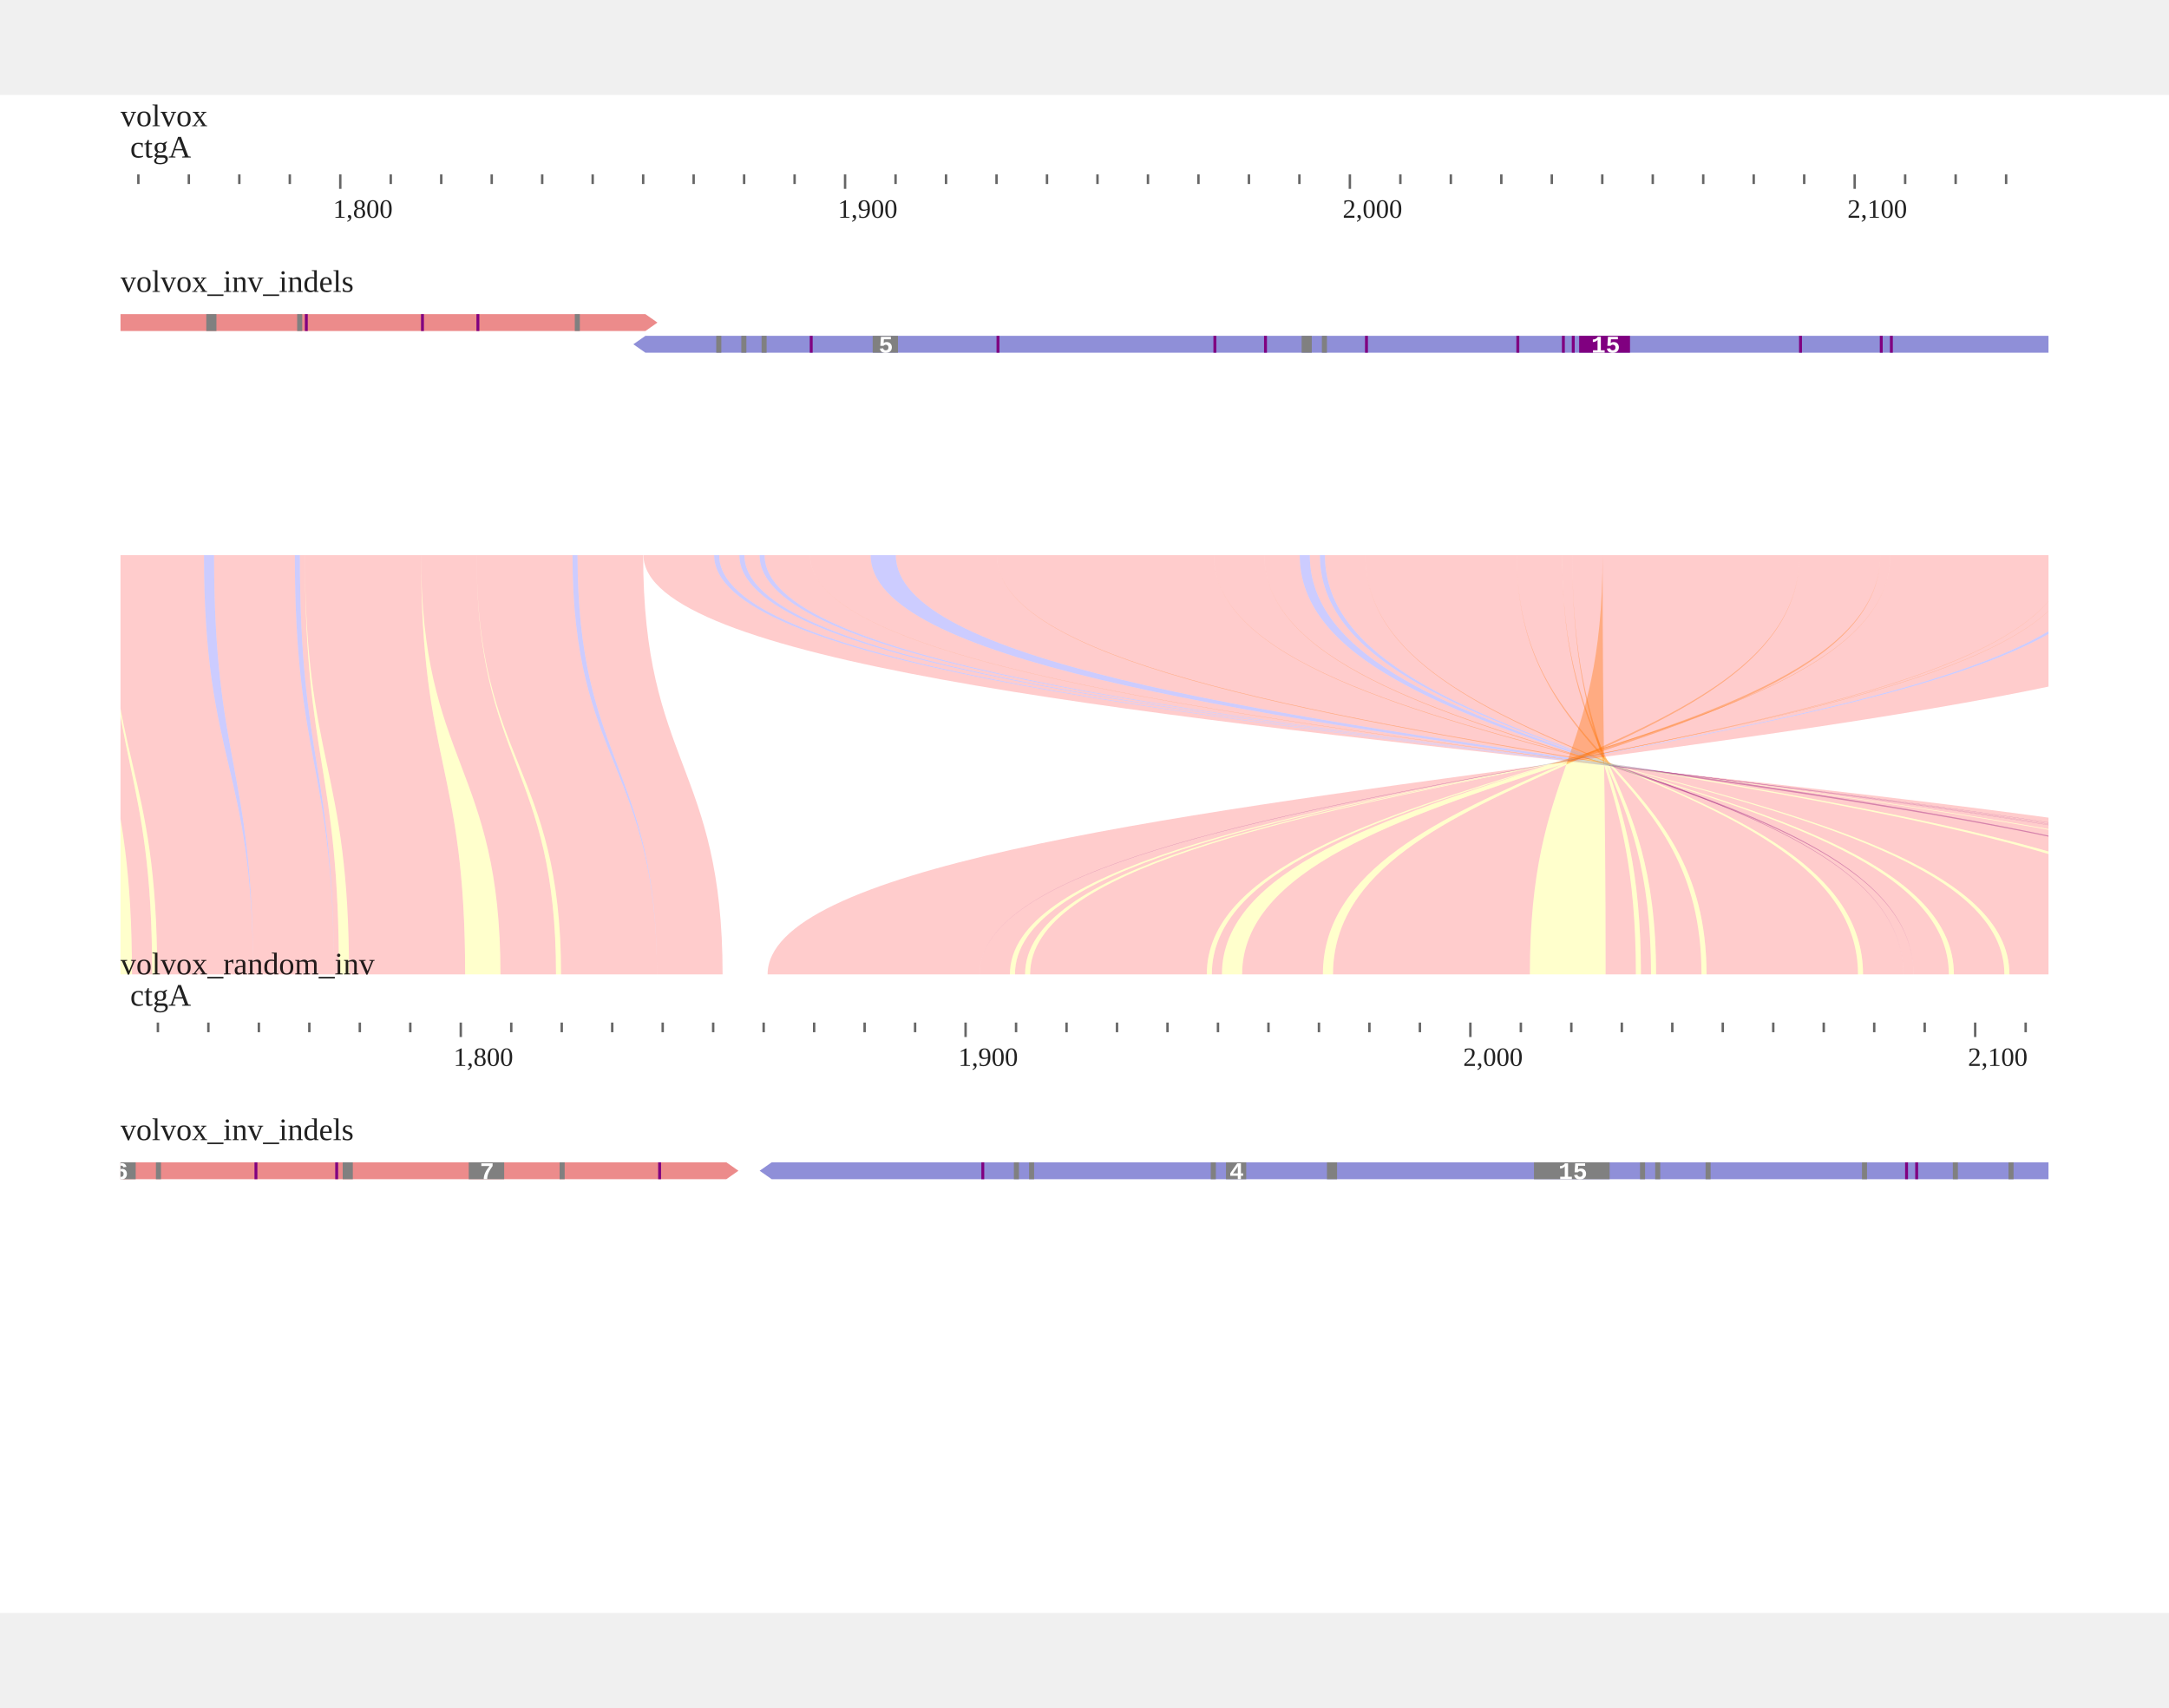
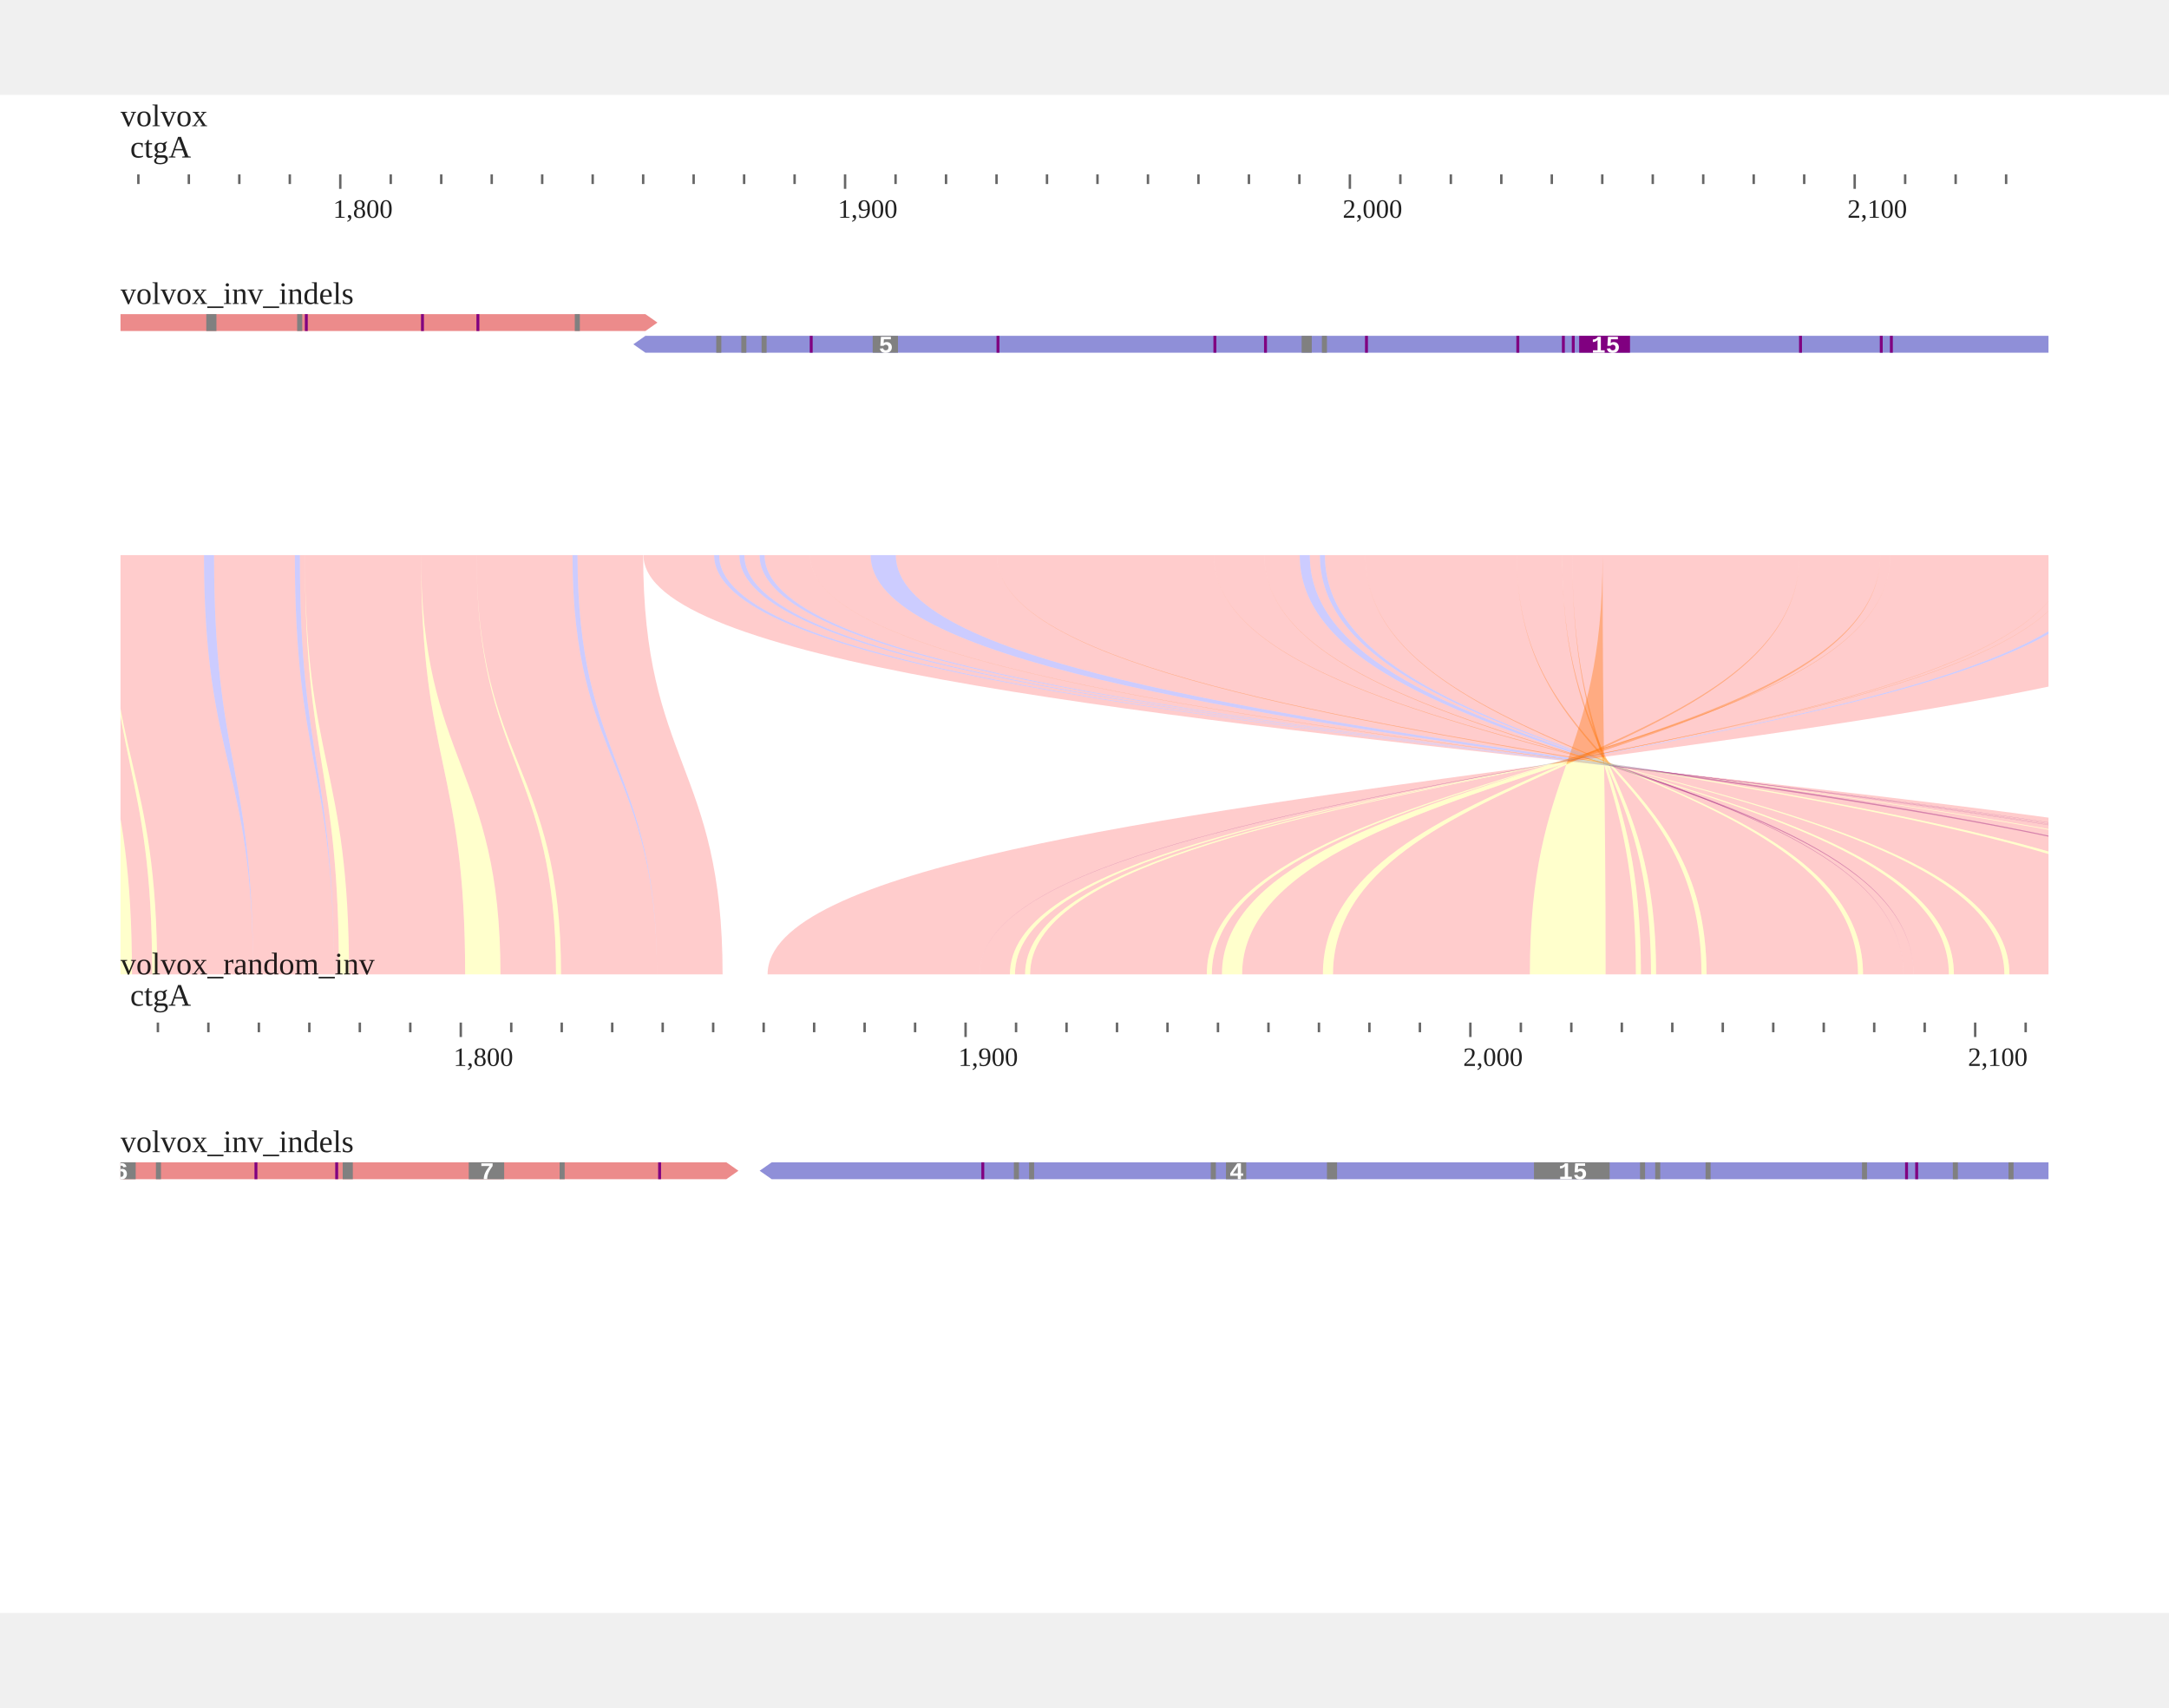
<svg xmlns="http://www.w3.org/2000/svg" width="800" height="630" viewBox="0,0,900,630">
  <rect width="900" height="630" fill="#fff" />
  <g transform="translate(50 13)">
    <g transform="translate(0)">
      <text x="0" font-size="13" fill="rgba(0, 0, 0, 0.87)">volvox</text>
      <g>
        <defs>
          <clipPath id="clip-{volvox}ctgA:1756.4618436724566..2137.395342431762-0">
            <rect x="0" y="0" width="800" height="100" />
          </clipPath>
        </defs>
        <g transform="translate(0 0)">
          <g clip-path="url(#clip-{volvox}ctgA:1756.4618436724566..2137.395342431762-0)">
            <text x="4" y="13" font-size="13" fill="rgba(0, 0, 0, 0.87)">ctgA</text>
            <g transform="translate(0 20)">
              <line x1="-34.481" x2="-34.481" y1="0" y2="4" stroke-width="1" stroke="rgba(0, 0, 0, 0.6)" />
              <line x1="-13.535" x2="-13.535" y1="0" y2="4" stroke-width="1" stroke="rgba(0, 0, 0, 0.6)" />
              <line x1="7.411" x2="7.411" y1="0" y2="4" stroke-width="1" stroke="rgba(0, 0, 0, 0.6)" />
              <line x1="28.357" x2="28.357" y1="0" y2="4" stroke-width="1" stroke="rgba(0, 0, 0, 0.6)" />
              <line x1="49.303" x2="49.303" y1="0" y2="4" stroke-width="1" stroke="rgba(0, 0, 0, 0.6)" />
              <line x1="70.249" x2="70.249" y1="0" y2="4" stroke-width="1" stroke="rgba(0, 0, 0, 0.6)" />
              <line x1="91.195" x2="91.195" y1="0" y2="6" stroke-width="1" stroke="rgba(0, 0, 0, 0.6)" />
              <line x1="112.141" x2="112.141" y1="0" y2="4" stroke-width="1" stroke="rgba(0, 0, 0, 0.6)" />
              <line x1="133.087" x2="133.087" y1="0" y2="4" stroke-width="1" stroke="rgba(0, 0, 0, 0.6)" />
              <line x1="154.033" x2="154.033" y1="0" y2="4" stroke-width="1" stroke="rgba(0, 0, 0, 0.6)" />
              <line x1="174.979" x2="174.979" y1="0" y2="4" stroke-width="1" stroke="rgba(0, 0, 0, 0.6)" />
              <line x1="195.926" x2="195.926" y1="0" y2="4" stroke-width="1" stroke="rgba(0, 0, 0, 0.6)" />
              <line x1="216.872" x2="216.872" y1="0" y2="4" stroke-width="1" stroke="rgba(0, 0, 0, 0.6)" />
              <line x1="237.818" x2="237.818" y1="0" y2="4" stroke-width="1" stroke="rgba(0, 0, 0, 0.6)" />
              <line x1="258.764" x2="258.764" y1="0" y2="4" stroke-width="1" stroke="rgba(0, 0, 0, 0.6)" />
              <line x1="279.71" x2="279.71" y1="0" y2="4" stroke-width="1" stroke="rgba(0, 0, 0, 0.6)" />
              <line x1="300.656" x2="300.656" y1="0" y2="6" stroke-width="1" stroke="rgba(0, 0, 0, 0.6)" />
              <line x1="321.602" x2="321.602" y1="0" y2="4" stroke-width="1" stroke="rgba(0, 0, 0, 0.6)" />
              <line x1="342.548" x2="342.548" y1="0" y2="4" stroke-width="1" stroke="rgba(0, 0, 0, 0.6)" />
              <line x1="363.494" x2="363.494" y1="0" y2="4" stroke-width="1" stroke="rgba(0, 0, 0, 0.6)" />
              <line x1="384.44" x2="384.44" y1="0" y2="4" stroke-width="1" stroke="rgba(0, 0, 0, 0.6)" />
              <line x1="405.386" x2="405.386" y1="0" y2="4" stroke-width="1" stroke="rgba(0, 0, 0, 0.6)" />
              <line x1="426.332" x2="426.332" y1="0" y2="4" stroke-width="1" stroke="rgba(0, 0, 0, 0.6)" />
              <line x1="447.278" x2="447.278" y1="0" y2="4" stroke-width="1" stroke="rgba(0, 0, 0, 0.6)" />
              <line x1="468.224" x2="468.224" y1="0" y2="4" stroke-width="1" stroke="rgba(0, 0, 0, 0.6)" />
              <line x1="489.17" x2="489.17" y1="0" y2="4" stroke-width="1" stroke="rgba(0, 0, 0, 0.6)" />
              <line x1="510.116" x2="510.116" y1="0" y2="6" stroke-width="1" stroke="rgba(0, 0, 0, 0.6)" />
              <line x1="531.062" x2="531.062" y1="0" y2="4" stroke-width="1" stroke="rgba(0, 0, 0, 0.6)" />
              <line x1="552.008" x2="552.008" y1="0" y2="4" stroke-width="1" stroke="rgba(0, 0, 0, 0.6)" />
              <line x1="572.955" x2="572.955" y1="0" y2="4" stroke-width="1" stroke="rgba(0, 0, 0, 0.6)" />
              <line x1="593.901" x2="593.901" y1="0" y2="4" stroke-width="1" stroke="rgba(0, 0, 0, 0.6)" />
              <line x1="614.847" x2="614.847" y1="0" y2="4" stroke-width="1" stroke="rgba(0, 0, 0, 0.6)" />
              <line x1="635.793" x2="635.793" y1="0" y2="4" stroke-width="1" stroke="rgba(0, 0, 0, 0.6)" />
              <line x1="656.739" x2="656.739" y1="0" y2="4" stroke-width="1" stroke="rgba(0, 0, 0, 0.6)" />
              <line x1="677.685" x2="677.685" y1="0" y2="4" stroke-width="1" stroke="rgba(0, 0, 0, 0.6)" />
              <line x1="698.631" x2="698.631" y1="0" y2="4" stroke-width="1" stroke="rgba(0, 0, 0, 0.6)" />
              <line x1="719.577" x2="719.577" y1="0" y2="6" stroke-width="1" stroke="rgba(0, 0, 0, 0.6)" />
              <line x1="740.523" x2="740.523" y1="0" y2="4" stroke-width="1" stroke="rgba(0, 0, 0, 0.6)" />
              <line x1="761.469" x2="761.469" y1="0" y2="4" stroke-width="1" stroke="rgba(0, 0, 0, 0.6)" />
              <line x1="782.415" x2="782.415" y1="0" y2="4" stroke-width="1" stroke="rgba(0, 0, 0, 0.6)" />
              <line x1="803.361" x2="803.361" y1="0" y2="4" stroke-width="1" stroke="rgba(0, 0, 0, 0.6)" />
              <line x1="824.307" x2="824.307" y1="0" y2="4" stroke-width="1" stroke="rgba(0, 0, 0, 0.6)" />
              <text x="88.195" y="18" font-size="11" fill="rgba(0, 0, 0, 0.87)">1,800</text>
              <text x="297.656" y="18" font-size="11" fill="rgba(0, 0, 0, 0.87)">1,900</text>
              <text x="507.116" y="18" font-size="11" fill="rgba(0, 0, 0, 0.87)">2,000</text>
              <text x="716.577" y="18" font-size="11" fill="rgba(0, 0, 0, 0.87)">2,100</text>
            </g>
          </g>
        </g>
      </g>
    </g>
    <g transform="translate(0 60)">
      <g transform="translate(0 18)">
        <defs>
          <clipPath id="clip-jest-0">
            <rect x="0" y="0" width="800" height="100" />
          </clipPath>
        </defs>
        <g transform="translate(0 0)">
          <g clip-path="url(#clip-jest-0)">
            <g>
              <defs />
              <g>
                <g>
                  <path fill="#EC8B8B" stroke="none" paint-order="stroke fill markers" d=" M -3676 0 L -3676 7 L 217.8 7 L 222.8 3.5 L 217.8 0 Z" />
                  <text fill="#fff" stroke="none" font-family="Courier New,monospace" font-size="10px" font-style="normal" font-weight="bold" text-decoration="normal" x="-3522.723" y="7" text-anchor="start" dominant-baseline="alphabetic">3</text>
                  <text fill="#fff" stroke="none" font-family="Courier New,monospace" font-size="10px" font-style="normal" font-weight="bold" text-decoration="normal" x="-3390.823" y="7" text-anchor="start" dominant-baseline="alphabetic">3</text>
                  <text fill="#fff" stroke="none" font-family="Courier New,monospace" font-size="10px" font-style="normal" font-weight="bold" text-decoration="normal" x="-3348.923" y="7" text-anchor="start" dominant-baseline="alphabetic">3</text>
                  <text fill="#fff" stroke="none" font-family="Courier New,monospace" font-size="10px" font-style="normal" font-weight="bold" text-decoration="normal" x="-3282.923" y="7" text-anchor="start" dominant-baseline="alphabetic">6</text>
                  <text fill="#fff" stroke="none" font-family="Courier New,monospace" font-size="10px" font-style="normal" font-weight="bold" text-decoration="normal" x="-3056.347" y="7" text-anchor="start" dominant-baseline="alphabetic">19</text>
                  <text fill="#fff" stroke="none" font-family="Courier New,monospace" font-size="10px" font-style="normal" font-weight="bold" text-decoration="normal" x="-2628.373" y="7" text-anchor="start" dominant-baseline="alphabetic">5</text>
                  <text fill="#fff" stroke="none" font-family="Courier New,monospace" font-size="10px" font-style="normal" font-weight="bold" text-decoration="normal" x="-2465.697" y="7" text-anchor="start" dominant-baseline="alphabetic">37</text>
                  <text fill="#fff" stroke="none" font-family="Courier New,monospace" font-size="10px" font-style="normal" font-weight="bold" text-decoration="normal" x="-2348.723" y="7" text-anchor="start" dominant-baseline="alphabetic">6</text>
                  <text fill="#fff" stroke="none" font-family="Courier New,monospace" font-size="10px" font-style="normal" font-weight="bold" text-decoration="normal" x="-2328.823" y="7" text-anchor="start" dominant-baseline="alphabetic">3</text>
                  <text fill="#fff" stroke="none" font-family="Courier New,monospace" font-size="10px" font-style="normal" font-weight="bold" text-decoration="normal" x="-2313.123" y="7" text-anchor="start" dominant-baseline="alphabetic">6</text>
                  <text fill="#fff" stroke="none" font-family="Courier New,monospace" font-size="10px" font-style="normal" font-weight="bold" text-decoration="normal" x="-2098.047" y="7" text-anchor="start" dominant-baseline="alphabetic">28</text>
                  <text fill="#fff" stroke="none" font-family="Courier New,monospace" font-size="10px" font-style="normal" font-weight="bold" text-decoration="normal" x="-1361.123" y="7" text-anchor="start" dominant-baseline="alphabetic">3</text>
                  <text fill="#fff" stroke="none" font-family="Courier New,monospace" font-size="10px" font-style="normal" font-weight="bold" text-decoration="normal" x="-1273.123" y="7" text-anchor="start" dominant-baseline="alphabetic">3</text>
                  <text fill="#fff" stroke="none" font-family="Courier New,monospace" font-size="10px" font-style="normal" font-weight="bold" text-decoration="normal" x="-1216.623" y="7" text-anchor="start" dominant-baseline="alphabetic">3</text>
                  <text fill="#fff" stroke="none" font-family="Courier New,monospace" font-size="10px" font-style="normal" font-weight="bold" text-decoration="normal" x="-1190.423" y="7" text-anchor="start" dominant-baseline="alphabetic">4</text>
                  <text fill="#fff" stroke="none" font-family="Courier New,monospace" font-size="10px" font-style="normal" font-weight="bold" text-decoration="normal" x="-449.973" y="7" text-anchor="start" dominant-baseline="alphabetic">3</text>
                  <text fill="#fff" stroke="none" font-family="Courier New,monospace" font-size="10px" font-style="normal" font-weight="bold" text-decoration="normal" x="-217.473" y="7" text-anchor="start" dominant-baseline="alphabetic">5</text>
                  <rect fill="#808080" stroke="none" x="35.6" y="0" width="4.2" height="7" />
                  <rect fill="#808080" stroke="none" x="73.3" y="0" width="2.1" height="7" />
                  <rect fill="purple" stroke="none" x="76.5" y="0" width="1.2" height="7" />
                  <rect fill="purple" stroke="none" x="124.7" y="0" width="1.2" height="7" />
                  <rect fill="purple" stroke="none" x="147.7" y="0" width="1.2" height="7" />
                  <rect fill="#808080" stroke="none" x="188.5" y="0" width="2.1" height="7" />
                  <text fill="white" stroke="none" font-family="Courier New,monospace" font-size="10px" font-style="normal" font-weight="bold" text-decoration="normal" x="-1888.647" y="7" text-anchor="start" dominant-baseline="alphabetic">42</text>
                  <text fill="white" stroke="none" font-family="Courier New,monospace" font-size="10px" font-style="normal" font-weight="bold" text-decoration="normal" x="-1400.547" y="7" text-anchor="start" dominant-baseline="alphabetic">10</text>
                  <path fill="#8F8FD8" stroke="none" paint-order="stroke fill markers" d=" M 212.8 12.5 L 217.8 16 L 915.3 16 L 915.3 9 L 217.8 9 Z" />
                  <rect fill="#808080" stroke="none" x="247.2" y="9" width="2.1" height="7" />
                  <rect fill="#808080" stroke="none" x="257.6" y="9" width="2.1" height="7" />
                  <rect fill="#808080" stroke="none" x="266" y="9" width="2.1" height="7" />
                  <rect fill="purple" stroke="none" x="286" y="9" width="1.2" height="7" />
                  <rect fill="#808080" stroke="none" x="312.1" y="9" width="10.5" height="7" />
                  <text fill="#fff" stroke="none" font-family="Courier New,monospace" font-size="10px" font-style="normal" font-weight="bold" text-decoration="normal" x="314.577" y="16" text-anchor="start" dominant-baseline="alphabetic">5</text>
                  <rect fill="purple" stroke="none" x="363.5" y="9" width="1.2" height="7" />
                  <rect fill="purple" stroke="none" x="453.5" y="9" width="1.2" height="7" />
                  <rect fill="purple" stroke="none" x="474.5" y="9" width="1.2" height="7" />
                  <rect fill="#808080" stroke="none" x="490.1" y="9" width="4.2" height="7" />
                  <rect fill="#808080" stroke="none" x="498.5" y="9" width="2.1" height="7" />
                  <rect fill="purple" stroke="none" x="516.4" y="9" width="1.2" height="7" />
                  <rect fill="purple" stroke="none" x="579.2" y="9" width="1.2" height="7" />
                  <rect fill="purple" stroke="none" x="598.1" y="9" width="1.2" height="7" />
                  <rect fill="purple" stroke="none" x="602.2" y="9" width="1.2" height="7" />
                  <rect fill="purple" stroke="none" x="696.5" y="9" width="1.2" height="7" />
                  <rect fill="purple" stroke="none" x="730" y="9" width="1.2" height="7" />
                  <rect fill="purple" stroke="none" x="734.2" y="9" width="1.2" height="7" />
                  <rect fill="purple" stroke="none" x="605.253" y="9" width="21.094" height="7" />
                  <text fill="white" stroke="none" font-family="Courier New,monospace" font-size="10px" font-style="normal" font-weight="bold" text-decoration="normal" x="610.253" y="16" text-anchor="start" dominant-baseline="alphabetic">15</text>
                </g>
              </g>
            </g>
          </g>
        </g>
      </g>
      <g>
-         <text x="0" fill="rgba(0, 0, 0, 0.87)" font-size="13" dominant-baseline="hanging">volvox_inv_indels</text>
+         <text x="0" y="5" fill="rgba(0, 0, 0, 0.87)" font-size="13" dominant-baseline="hanging">volvox_inv_indels</text>
      </g>
    </g>
  </g>
  <defs>
    <clipPath id="synclip">
      <rect x="0" y="0" width="800" height="174" />
    </clipPath>
  </defs>
  <g transform="translate(50 191)" clip-path="url(#synclip)">
    <g>
      <defs />
      <g>
        <g>
          <path fill="none" stroke="#f003" paint-order="fill stroke markers" d="" stroke-miterlimit="10" />
          <path fill="#ff03" stroke="none" paint-order="stroke fill markers" d=" M -13.535 0 L -13.535 0 C -13.535 87 4.762 87 4.762 174 L -7.806 174 C -7.806 87 -13.535 87 -13.535 0 Z" />
          <path fill="#f003" stroke="none" paint-order="stroke fill markers" d=" M -13.535 0 L -5.157 0 C -5.157 87 13.141 87 13.141 174 L 4.762 174 C 4.762 87 -13.535 87 -13.535 0 Z" />
          <path fill="#ff03" stroke="none" paint-order="stroke fill markers" d=" M -5.157 0 L -5.157 0 C -5.157 87 15.235 87 15.235 174 L 13.141 174 C 13.141 87 -5.157 87 -5.157 0 Z" />
          <path fill="#f003" stroke="none" paint-order="stroke fill markers" d=" M -5.157 0 L 34.641 0 C 34.641 87 55.033 87 55.033 174 L 15.235 174 C 15.235 87 -5.157 87 -5.157 0 Z" />
          <path fill="#00f3" stroke="none" paint-order="stroke fill markers" d=" M 34.641 0 L 38.83 0 C 38.83 87 55.033 87 55.033 174 L 55.033 174 C 55.033 87 34.641 87 34.641 0 Z" />
          <path fill="#f003" stroke="none" paint-order="stroke fill markers" d=" M 38.83 0 L 72.344 0 C 72.344 87 88.546 87 88.546 174 L 55.033 174 C 55.033 87 38.83 87 38.83 0 Z" />
          <path fill="#00f3" stroke="none" paint-order="stroke fill markers" d=" M 72.344 0 L 74.438 0 C 74.438 87 88.546 87 88.546 174 L 88.546 174 C 88.546 87 72.344 87 72.344 0 Z" />
          <path fill="#f003" stroke="none" paint-order="stroke fill markers" d=" M 74.438 0 L 76.533 0 C 76.533 87 90.641 87 90.641 174 L 88.546 174 C 88.546 87 74.438 87 74.438 0 Z" />
          <path fill="#ff03" stroke="none" paint-order="stroke fill markers" d=" M 76.533 0 L 76.533 0 C 76.533 87 94.83 87 94.83 174 L 90.641 174 C 90.641 87 76.533 87 76.533 0 Z" />
          <path fill="#f003" stroke="none" paint-order="stroke fill markers" d=" M 76.533 0 L 124.709 0 C 124.709 87 143.006 87 143.006 174 L 94.83 174 C 94.83 87 76.533 87 76.533 0 Z" />
          <path fill="#ff03" stroke="none" paint-order="stroke fill markers" d=" M 124.709 0 L 124.709 0 C 124.709 87 157.668 87 157.668 174 L 143.006 174 C 143.006 87 124.709 87 124.709 0 Z" />
          <path fill="#f003" stroke="none" paint-order="stroke fill markers" d=" M 124.709 0 L 147.75 0 C 147.75 87 180.709 87 180.709 174 L 157.668 174 C 157.668 87 124.709 87 124.709 0 Z" />
          <path fill="#ff03" stroke="none" paint-order="stroke fill markers" d=" M 147.75 0 L 147.75 0 C 147.75 87 182.804 87 182.804 174 L 180.709 174 C 180.709 87 147.75 87 147.75 0 Z" />
          <path fill="#f003" stroke="none" paint-order="stroke fill markers" d=" M 147.75 0 L 187.547 0 C 187.547 87 222.601 87 222.601 174 L 182.804 174 C 182.804 87 147.75 87 147.75 0 Z" />
          <path fill="#00f3" stroke="none" paint-order="stroke fill markers" d=" M 187.547 0 L 189.642 0 C 189.642 87 222.601 87 222.601 174 L 222.601 174 C 222.601 87 187.547 87 187.547 0 Z" />
          <path fill="#f003" stroke="none" paint-order="stroke fill markers" d=" M 189.642 0 L 216.872 0 C 216.872 87 249.831 87 249.831 174 L 222.601 174 C 222.601 87 189.642 87 189.642 0 Z" />
          <path fill="#f003" stroke="none" paint-order="stroke fill markers" d=" M 217 0 L 246.324 0 C 246.324 87 980.676 87 980.676 174 L 1010 174 C 1010 87 217 87 217 0 Z" />
          <path fill="#00f3" stroke="none" paint-order="stroke fill markers" d=" M 246.324 0 L 248.419 0 C 248.419 87 980.676 87 980.676 174 L 980.676 174 C 980.676 87 246.324 87 246.324 0 Z" />
          <path fill="#f003" stroke="none" paint-order="stroke fill markers" d=" M 248.419 0 L 256.798 0 C 256.798 87 972.297 87 972.297 174 L 980.676 174 C 980.676 87 248.419 87 248.419 0 Z" />
          <path fill="#00f3" stroke="none" paint-order="stroke fill markers" d=" M 256.798 0 L 258.892 0 C 258.892 87 972.297 87 972.297 174 L 972.297 174 C 972.297 87 256.798 87 256.798 0 Z" />
          <path fill="#f003" stroke="none" paint-order="stroke fill markers" d=" M 258.892 0 L 265.176 0 C 265.176 87 966.013 87 966.013 174 L 972.297 174 C 972.297 87 258.892 87 258.892 0 Z" />
          <path fill="#00f3" stroke="none" paint-order="stroke fill markers" d=" M 265.176 0 L 267.271 0 C 267.271 87 966.013 87 966.013 174 L 966.013 174 C 966.013 87 265.176 87 265.176 0 Z" />
          <path fill="#f003" stroke="none" paint-order="stroke fill markers" d=" M 267.271 0 L 286.122 0 C 286.122 87 947.162 87 947.162 174 L 966.013 174 C 966.013 87 267.271 87 267.271 0 Z" />
          <path fill="#ff03" stroke="none" paint-order="stroke fill markers" d=" M 286.122 0 L 286.122 0 C 286.122 87 945.067 87 945.067 174 L 947.162 174 C 947.162 87 286.122 87 286.122 0 Z" />
          <path fill="#f003" stroke="none" paint-order="stroke fill markers" d=" M 286.122 0 L 311.257 0 C 311.257 87 919.932 87 919.932 174 L 945.067 174 C 945.067 87 286.122 87 286.122 0 Z" />
          <path fill="#00f3" stroke="none" paint-order="stroke fill markers" d=" M 311.257 0 L 321.73 0 C 321.73 87 919.932 87 919.932 174 L 919.932 174 C 919.932 87 311.257 87 311.257 0 Z" />
          <path fill="#f003" stroke="none" paint-order="stroke fill markers" d=" M 321.73 0 L 363.622 0 C 363.622 87 878.04 87 878.04 174 L 919.932 174 C 919.932 87 321.73 87 321.73 0 Z" />
          <path fill="#ff03" stroke="none" paint-order="stroke fill markers" d=" M 363.622 0 L 363.622 0 C 363.622 87 873.851 87 873.851 174 L 878.04 174 C 878.04 87 363.622 87 363.622 0 Z" />
          <path fill="#f003" stroke="none" paint-order="stroke fill markers" d=" M 363.622 0 L 453.69 0 C 453.69 87 783.783 87 783.783 174 L 873.851 174 C 873.851 87 363.622 87 363.622 0 Z" />
          <path fill="#ff03" stroke="none" paint-order="stroke fill markers" d=" M 453.69 0 L 453.69 0 C 453.69 87 781.688 87 781.688 174 L 783.783 174 C 783.783 87 453.69 87 453.69 0 Z" />
          <path fill="#f003" stroke="none" paint-order="stroke fill markers" d=" M 453.69 0 L 474.636 0 C 474.636 87 760.742 87 760.742 174 L 781.688 174 C 781.688 87 453.69 87 453.69 0 Z" />
          <path fill="#ff03" stroke="none" paint-order="stroke fill markers" d=" M 474.636 0 L 474.636 0 C 474.636 87 758.647 87 758.647 174 L 760.742 174 C 760.742 87 474.636 87 474.636 0 Z" />
          <path fill="#f003" stroke="none" paint-order="stroke fill markers" d=" M 474.636 0 L 489.299 0 C 489.299 87 743.985 87 743.985 174 L 758.647 174 C 758.647 87 474.636 87 474.636 0 Z" />
          <path fill="#00f3" stroke="none" paint-order="stroke fill markers" d=" M 489.299 0 L 493.488 0 C 493.488 87 743.985 87 743.985 174 L 743.985 174 C 743.985 87 489.299 87 489.299 0 Z" />
          <path fill="#f003" stroke="none" paint-order="stroke fill markers" d=" M 493.488 0 L 497.677 0 C 497.677 87 739.796 87 739.796 174 L 743.985 174 C 743.985 87 493.488 87 493.488 0 Z" />
          <path fill="#00f3" stroke="none" paint-order="stroke fill markers" d=" M 497.677 0 L 499.772 0 C 499.772 87 739.796 87 739.796 174 L 739.796 174 C 739.796 87 497.677 87 497.677 0 Z" />
          <path fill="#f003" stroke="none" paint-order="stroke fill markers" d=" M 499.772 0 L 516.529 0 C 516.529 87 723.039 87 723.039 174 L 739.796 174 C 739.796 87 499.772 87 499.772 0 Z" />
          <path fill="#ff03" stroke="none" paint-order="stroke fill markers" d=" M 516.529 0 L 516.529 0 C 516.529 87 720.944 87 720.944 174 L 723.039 174 C 723.039 87 516.529 87 516.529 0 Z" />
          <path fill="#f003" stroke="none" paint-order="stroke fill markers" d=" M 516.529 0 L 579.367 0 C 579.367 87 658.106 87 658.106 174 L 720.944 174 C 720.944 87 516.529 87 516.529 0 Z" />
          <path fill="#ff03" stroke="none" paint-order="stroke fill markers" d=" M 579.367 0 L 579.367 0 C 579.367 87 656.012 87 656.012 174 L 658.106 174 C 658.106 87 579.367 87 579.367 0 Z" />
          <path fill="#f003" stroke="none" paint-order="stroke fill markers" d=" M 579.367 0 L 598.218 0 C 598.218 87 637.16 87 637.16 174 L 656.012 174 C 656.012 87 579.367 87 579.367 0 Z" />
          <path fill="#ff03" stroke="none" paint-order="stroke fill markers" d=" M 598.218 0 L 598.218 0 C 598.218 87 635.066 87 635.066 174 L 637.16 174 C 637.16 87 598.218 87 598.218 0 Z" />
          <path fill="#f003" stroke="none" paint-order="stroke fill markers" d=" M 598.218 0 L 602.407 0 C 602.407 87 630.876 87 630.876 174 L 635.066 174 C 635.066 87 598.218 87 598.218 0 Z" />
          <path fill="#ff03" stroke="none" paint-order="stroke fill markers" d=" M 602.407 0 L 602.407 0 C 602.407 87 628.782 87 628.782 174 L 630.876 174 C 630.876 87 602.407 87 602.407 0 Z" />
          <path fill="#f003" stroke="none" paint-order="stroke fill markers" d=" M 602.407 0 L 614.975 0 C 614.975 87 616.214 87 616.214 174 L 628.782 174 C 628.782 87 602.407 87 602.407 0 Z" />
          <path fill="#ff03" stroke="none" paint-order="stroke fill markers" d=" M 614.975 0 L 614.975 0 C 614.975 87 584.795 87 584.795 174 L 616.214 174 C 616.214 87 614.975 87 614.975 0 Z" />
          <path fill="#f003" stroke="none" paint-order="stroke fill markers" d=" M 614.975 0 L 696.665 0 C 696.665 87 503.105 87 503.105 174 L 584.795 174 C 584.795 87 614.975 87 614.975 0 Z" />
          <path fill="#ff03" stroke="none" paint-order="stroke fill markers" d=" M 696.665 0 L 696.665 0 C 696.665 87 498.916 87 498.916 174 L 503.105 174 C 503.105 87 696.665 87 696.665 0 Z" />
          <path fill="#f003" stroke="none" paint-order="stroke fill markers" d=" M 696.665 0 L 730.178 0 C 730.178 87 465.403 87 465.403 174 L 498.916 174 C 498.916 87 696.665 87 696.665 0 Z" />
          <path fill="#ff03" stroke="none" paint-order="stroke fill markers" d=" M 730.178 0 L 730.178 0 C 730.178 87 457.024 87 457.024 174 L 465.403 174 C 465.403 87 730.178 87 730.178 0 Z" />
          <path fill="#f003" stroke="none" paint-order="stroke fill markers" d=" M 730.178 0 L 734.368 0 C 734.368 87 452.835 87 452.835 174 L 457.024 174 C 457.024 87 730.178 87 730.178 0 Z" />
          <path fill="#ff03" stroke="none" paint-order="stroke fill markers" d=" M 734.368 0 L 734.368 0 C 734.368 87 450.74 87 450.74 174 L 452.835 174 C 452.835 87 734.368 87 734.368 0 Z" />
          <path fill="#f003" stroke="none" paint-order="stroke fill markers" d=" M 734.368 0 L 807.679 0 C 807.679 87 377.429 87 377.429 174 L 450.74 174 C 450.74 87 734.368 87 734.368 0 Z" />
          <path fill="#ff03" stroke="none" paint-order="stroke fill markers" d=" M 807.679 0 L 807.679 0 C 807.679 87 375.335 87 375.335 174 L 377.429 174 C 377.429 87 807.679 87 807.679 0 Z" />
          <path fill="#f003" stroke="none" paint-order="stroke fill markers" d=" M 807.679 0 L 811.868 0 C 811.868 87 371.145 87 371.145 174 L 375.335 174 C 375.335 87 807.679 87 807.679 0 Z" />
          <path fill="#ff03" stroke="none" paint-order="stroke fill markers" d=" M 811.868 0 L 811.868 0 C 811.868 87 369.051 87 369.051 174 L 371.145 174 C 371.145 87 811.868 87 811.868 0 Z" />
          <path fill="#f003" stroke="none" paint-order="stroke fill markers" d=" M 811.868 0 L 824.436 0 C 824.436 87 356.483 87 356.483 174 L 369.051 174 C 369.051 87 811.868 87 811.868 0 Z" />
          <path fill="#00f3" stroke="none" paint-order="stroke fill markers" d=" M 824.436 0 L 826.53 0 C 826.53 87 356.483 87 356.483 174 L 356.483 174 C 356.483 87 824.436 87 824.436 0 Z" />
          <path fill="#f003" stroke="none" paint-order="stroke fill markers" d=" M 826.53 0 L 914.504 0 C 914.504 87 268.51 87 268.51 174 L 356.483 174 C 356.483 87 826.53 87 826.53 0 Z" />
        </g>
      </g>
    </g>
  </g>
  <g transform="translate(50 365)">
    <g transform="translate(0)">
      <text x="0" font-size="13" fill="rgba(0, 0, 0, 0.87)">volvox_random_inv</text>
      <g>
        <defs>
          <clipPath id="clip-{volvox_random_inv}ctgA:1732.5910000000001..2113.524498759305-0">
            <rect x="0" y="0" width="800" height="100" />
          </clipPath>
        </defs>
        <g transform="translate(0 0)">
          <g clip-path="url(#clip-{volvox_random_inv}ctgA:1732.5910000000001..2113.524498759305-0)">
            <text x="4" y="13" font-size="13" fill="rgba(0, 0, 0, 0.87)">ctgA</text>
            <g transform="translate(0 20)">
              <line x1="-26.373" x2="-26.373" y1="0" y2="4" stroke-width="1" stroke="rgba(0, 0, 0, 0.6)" />
              <line x1="-5.427" x2="-5.427" y1="0" y2="4" stroke-width="1" stroke="rgba(0, 0, 0, 0.6)" />
              <line x1="15.519" x2="15.519" y1="0" y2="4" stroke-width="1" stroke="rgba(0, 0, 0, 0.6)" />
              <line x1="36.465" x2="36.465" y1="0" y2="4" stroke-width="1" stroke="rgba(0, 0, 0, 0.6)" />
              <line x1="57.411" x2="57.411" y1="0" y2="4" stroke-width="1" stroke="rgba(0, 0, 0, 0.6)" />
              <line x1="78.357" x2="78.357" y1="0" y2="4" stroke-width="1" stroke="rgba(0, 0, 0, 0.6)" />
              <line x1="99.303" x2="99.303" y1="0" y2="4" stroke-width="1" stroke="rgba(0, 0, 0, 0.6)" />
              <line x1="120.249" x2="120.249" y1="0" y2="4" stroke-width="1" stroke="rgba(0, 0, 0, 0.6)" />
              <line x1="141.195" x2="141.195" y1="0" y2="6" stroke-width="1" stroke="rgba(0, 0, 0, 0.6)" />
              <line x1="162.141" x2="162.141" y1="0" y2="4" stroke-width="1" stroke="rgba(0, 0, 0, 0.6)" />
              <line x1="183.087" x2="183.087" y1="0" y2="4" stroke-width="1" stroke="rgba(0, 0, 0, 0.6)" />
              <line x1="204.033" x2="204.033" y1="0" y2="4" stroke-width="1" stroke="rgba(0, 0, 0, 0.6)" />
              <line x1="224.979" x2="224.979" y1="0" y2="4" stroke-width="1" stroke="rgba(0, 0, 0, 0.6)" />
              <line x1="245.926" x2="245.926" y1="0" y2="4" stroke-width="1" stroke="rgba(0, 0, 0, 0.6)" />
              <line x1="266.872" x2="266.872" y1="0" y2="4" stroke-width="1" stroke="rgba(0, 0, 0, 0.6)" />
              <line x1="287.818" x2="287.818" y1="0" y2="4" stroke-width="1" stroke="rgba(0, 0, 0, 0.6)" />
              <line x1="308.764" x2="308.764" y1="0" y2="4" stroke-width="1" stroke="rgba(0, 0, 0, 0.6)" />
              <line x1="329.71" x2="329.71" y1="0" y2="4" stroke-width="1" stroke="rgba(0, 0, 0, 0.6)" />
              <line x1="350.656" x2="350.656" y1="0" y2="6" stroke-width="1" stroke="rgba(0, 0, 0, 0.6)" />
              <line x1="371.602" x2="371.602" y1="0" y2="4" stroke-width="1" stroke="rgba(0, 0, 0, 0.6)" />
              <line x1="392.548" x2="392.548" y1="0" y2="4" stroke-width="1" stroke="rgba(0, 0, 0, 0.6)" />
              <line x1="413.494" x2="413.494" y1="0" y2="4" stroke-width="1" stroke="rgba(0, 0, 0, 0.6)" />
              <line x1="434.44" x2="434.44" y1="0" y2="4" stroke-width="1" stroke="rgba(0, 0, 0, 0.6)" />
              <line x1="455.386" x2="455.386" y1="0" y2="4" stroke-width="1" stroke="rgba(0, 0, 0, 0.6)" />
              <line x1="476.332" x2="476.332" y1="0" y2="4" stroke-width="1" stroke="rgba(0, 0, 0, 0.6)" />
              <line x1="497.278" x2="497.278" y1="0" y2="4" stroke-width="1" stroke="rgba(0, 0, 0, 0.6)" />
              <line x1="518.224" x2="518.224" y1="0" y2="4" stroke-width="1" stroke="rgba(0, 0, 0, 0.6)" />
              <line x1="539.17" x2="539.17" y1="0" y2="4" stroke-width="1" stroke="rgba(0, 0, 0, 0.6)" />
              <line x1="560.116" x2="560.116" y1="0" y2="6" stroke-width="1" stroke="rgba(0, 0, 0, 0.6)" />
              <line x1="581.062" x2="581.062" y1="0" y2="4" stroke-width="1" stroke="rgba(0, 0, 0, 0.6)" />
              <line x1="602.008" x2="602.008" y1="0" y2="4" stroke-width="1" stroke="rgba(0, 0, 0, 0.6)" />
              <line x1="622.955" x2="622.955" y1="0" y2="4" stroke-width="1" stroke="rgba(0, 0, 0, 0.6)" />
              <line x1="643.901" x2="643.901" y1="0" y2="4" stroke-width="1" stroke="rgba(0, 0, 0, 0.6)" />
              <line x1="664.847" x2="664.847" y1="0" y2="4" stroke-width="1" stroke="rgba(0, 0, 0, 0.6)" />
              <line x1="685.793" x2="685.793" y1="0" y2="4" stroke-width="1" stroke="rgba(0, 0, 0, 0.6)" />
              <line x1="706.739" x2="706.739" y1="0" y2="4" stroke-width="1" stroke="rgba(0, 0, 0, 0.6)" />
              <line x1="727.685" x2="727.685" y1="0" y2="4" stroke-width="1" stroke="rgba(0, 0, 0, 0.6)" />
              <line x1="748.631" x2="748.631" y1="0" y2="4" stroke-width="1" stroke="rgba(0, 0, 0, 0.6)" />
              <line x1="769.577" x2="769.577" y1="0" y2="6" stroke-width="1" stroke="rgba(0, 0, 0, 0.6)" />
              <line x1="790.523" x2="790.523" y1="0" y2="4" stroke-width="1" stroke="rgba(0, 0, 0, 0.6)" />
              <line x1="811.469" x2="811.469" y1="0" y2="4" stroke-width="1" stroke="rgba(0, 0, 0, 0.6)" />
              <line x1="832.415" x2="832.415" y1="0" y2="4" stroke-width="1" stroke="rgba(0, 0, 0, 0.6)" />
              <text x="138.195" y="18" font-size="11" fill="rgba(0, 0, 0, 0.87)">1,800</text>
              <text x="347.656" y="18" font-size="11" fill="rgba(0, 0, 0, 0.87)">1,900</text>
              <text x="557.116" y="18" font-size="11" fill="rgba(0, 0, 0, 0.87)">2,000</text>
              <text x="766.577" y="18" font-size="11" fill="rgba(0, 0, 0, 0.87)">2,100</text>
            </g>
          </g>
        </g>
      </g>
    </g>
    <g transform="translate(0 60)">
      <g transform="translate(0 18)">
        <defs>
          <clipPath id="clip-jest-0">
            <rect x="0" y="0" width="800" height="100" />
          </clipPath>
        </defs>
        <g transform="translate(0 0)">
          <g clip-path="url(#clip-jest-0)">
            <g>
              <defs />
              <g>
                <g>
                  <path fill="#EC8B8B" stroke="none" paint-order="stroke fill markers" d=" M -3619.5 0 L -3619.5 7 L 251.4 7 L 256.4 3.5 L 251.4 0 Z" />
                  <text fill="#fff" stroke="none" font-family="Courier New,monospace" font-size="10px" font-style="normal" font-weight="bold" text-decoration="normal" x="-3562.523" y="7" text-anchor="start" dominant-baseline="alphabetic">3</text>
                  <text fill="#fff" stroke="none" font-family="Courier New,monospace" font-size="10px" font-style="normal" font-weight="bold" text-decoration="normal" x="-3254.623" y="7" text-anchor="start" dominant-baseline="alphabetic">3</text>
                  <text fill="#fff" stroke="none" font-family="Courier New,monospace" font-size="10px" font-style="normal" font-weight="bold" text-decoration="normal" x="-2551.873" y="7" text-anchor="start" dominant-baseline="alphabetic">4</text>
                  <text fill="#fff" stroke="none" font-family="Courier New,monospace" font-size="10px" font-style="normal" font-weight="bold" text-decoration="normal" x="-2374.923" y="7" text-anchor="start" dominant-baseline="alphabetic">5</text>
                  <text fill="#fff" stroke="none" font-family="Courier New,monospace" font-size="10px" font-style="normal" font-weight="bold" text-decoration="normal" x="-2352.923" y="7" text-anchor="start" dominant-baseline="alphabetic">8</text>
                  <text fill="#fff" stroke="none" font-family="Courier New,monospace" font-size="10px" font-style="normal" font-weight="bold" text-decoration="normal" x="-2329.873" y="7" text-anchor="start" dominant-baseline="alphabetic">4</text>
                  <text fill="#fff" stroke="none" font-family="Courier New,monospace" font-size="10px" font-style="normal" font-weight="bold" text-decoration="normal" x="-1976.547" y="7" text-anchor="start" dominant-baseline="alphabetic">42</text>
                  <text fill="#fff" stroke="none" font-family="Courier New,monospace" font-size="10px" font-style="normal" font-weight="bold" text-decoration="normal" x="-1505.623" y="7" text-anchor="start" dominant-baseline="alphabetic">3</text>
                  <text fill="#fff" stroke="none" font-family="Courier New,monospace" font-size="10px" font-style="normal" font-weight="bold" text-decoration="normal" x="-1398.447" y="7" text-anchor="start" dominant-baseline="alphabetic">10</text>
                  <text fill="#fff" stroke="none" font-family="Courier New,monospace" font-size="10px" font-style="normal" font-weight="bold" text-decoration="normal" x="-423.773" y="7" text-anchor="start" dominant-baseline="alphabetic">6</text>
                  <text fill="#fff" stroke="none" font-family="Courier New,monospace" font-size="10px" font-style="normal" font-weight="bold" text-decoration="normal" x="-177.673" y="7" text-anchor="start" dominant-baseline="alphabetic">7</text>
                  <text fill="#fff" stroke="none" font-family="Courier New,monospace" font-size="10px" font-style="normal" font-weight="bold" text-decoration="normal" x="-137.873" y="7" text-anchor="start" dominant-baseline="alphabetic">5</text>
                  <rect fill="#808080" stroke="none" x="-6.3" y="0" width="12.6" height="7" />
                  <text fill="#fff" stroke="none" font-family="Courier New,monospace" font-size="10px" font-style="normal" font-weight="bold" text-decoration="normal" x="-2.773" y="7" text-anchor="start" dominant-baseline="alphabetic">6</text>
                  <rect fill="#808080" stroke="none" x="14.7" y="0" width="2.1" height="7" />
                  <rect fill="purple" stroke="none" x="55.6" y="0" width="1.2" height="7" />
                  <rect fill="purple" stroke="none" x="89.1" y="0" width="1.2" height="7" />
                  <rect fill="#808080" stroke="none" x="92.2" y="0" width="4.2" height="7" />
                  <rect fill="#808080" stroke="none" x="144.5" y="0" width="14.7" height="7" />
                  <text fill="#fff" stroke="none" font-family="Courier New,monospace" font-size="10px" font-style="normal" font-weight="bold" text-decoration="normal" x="149.077" y="7" text-anchor="start" dominant-baseline="alphabetic">7</text>
                  <rect fill="#808080" stroke="none" x="182.2" y="0" width="2.1" height="7" />
                  <rect fill="purple" stroke="none" x="223.1" y="0" width="1.2" height="7" />
                  <text fill="white" stroke="none" font-family="Courier New,monospace" font-size="10px" font-style="normal" font-weight="bold" text-decoration="normal" x="-3028.047" y="7" text-anchor="start" dominant-baseline="alphabetic">19</text>
                  <text fill="white" stroke="none" font-family="Courier New,monospace" font-size="10px" font-style="normal" font-weight="bold" text-decoration="normal" x="-2506.547" y="7" text-anchor="start" dominant-baseline="alphabetic">37</text>
                  <text fill="white" stroke="none" font-family="Courier New,monospace" font-size="10px" font-style="normal" font-weight="bold" text-decoration="normal" x="-2198.647" y="7" text-anchor="start" dominant-baseline="alphabetic">28</text>
                  <path fill="#8F8FD8" stroke="none" paint-order="stroke fill markers" d=" M 265.2 3.5 L 270.2 7 L 1011.7 7 L 1011.7 0 L 270.2 0 Z" />
                  <rect fill="purple" stroke="none" x="357.2" y="0" width="1.2" height="7" />
                  <rect fill="#808080" stroke="none" x="370.7" y="0" width="2.1" height="7" />
                  <rect fill="#808080" stroke="none" x="377" y="0" width="2.1" height="7" />
                  <rect fill="#808080" stroke="none" x="452.4" y="0" width="2.1" height="7" />
                  <rect fill="#808080" stroke="none" x="458.7" y="0" width="8.4" height="7" />
                  <text fill="#fff" stroke="none" font-family="Courier New,monospace" font-size="10px" font-style="normal" font-weight="bold" text-decoration="normal" x="460.127" y="7" text-anchor="start" dominant-baseline="alphabetic">4</text>
                  <rect fill="#808080" stroke="none" x="500.6" y="0" width="4.2" height="7" />
                  <rect fill="#808080" stroke="none" x="586.5" y="0" width="31.4" height="7" />
                  <text fill="#fff" stroke="none" font-family="Courier New,monospace" font-size="10px" font-style="normal" font-weight="bold" text-decoration="normal" x="596.653" y="7" text-anchor="start" dominant-baseline="alphabetic">15</text>
                  <rect fill="#808080" stroke="none" x="630.5" y="0" width="2.1" height="7" />
                  <rect fill="#808080" stroke="none" x="636.8" y="0" width="2.1" height="7" />
                  <rect fill="#808080" stroke="none" x="657.7" y="0" width="2.1" height="7" />
                  <rect fill="#808080" stroke="none" x="722.6" y="0" width="2.1" height="7" />
                  <rect fill="purple" stroke="none" x="740.5" y="0" width="1.2" height="7" />
                  <rect fill="purple" stroke="none" x="744.7" y="0" width="1.2" height="7" />
                  <rect fill="#808080" stroke="none" x="760.3" y="0" width="2.1" height="7" />
                  <rect fill="#808080" stroke="none" x="783.4" y="0" width="2.1" height="7" />
                </g>
              </g>
            </g>
          </g>
        </g>
      </g>
      <g>
-         <text x="0" fill="rgba(0, 0, 0, 0.87)" font-size="13" dominant-baseline="hanging">volvox_inv_indels</text>
+         <text x="0" y="5" fill="rgba(0, 0, 0, 0.87)" font-size="13" dominant-baseline="hanging">volvox_inv_indels</text>
      </g>
    </g>
  </g>
</svg>
